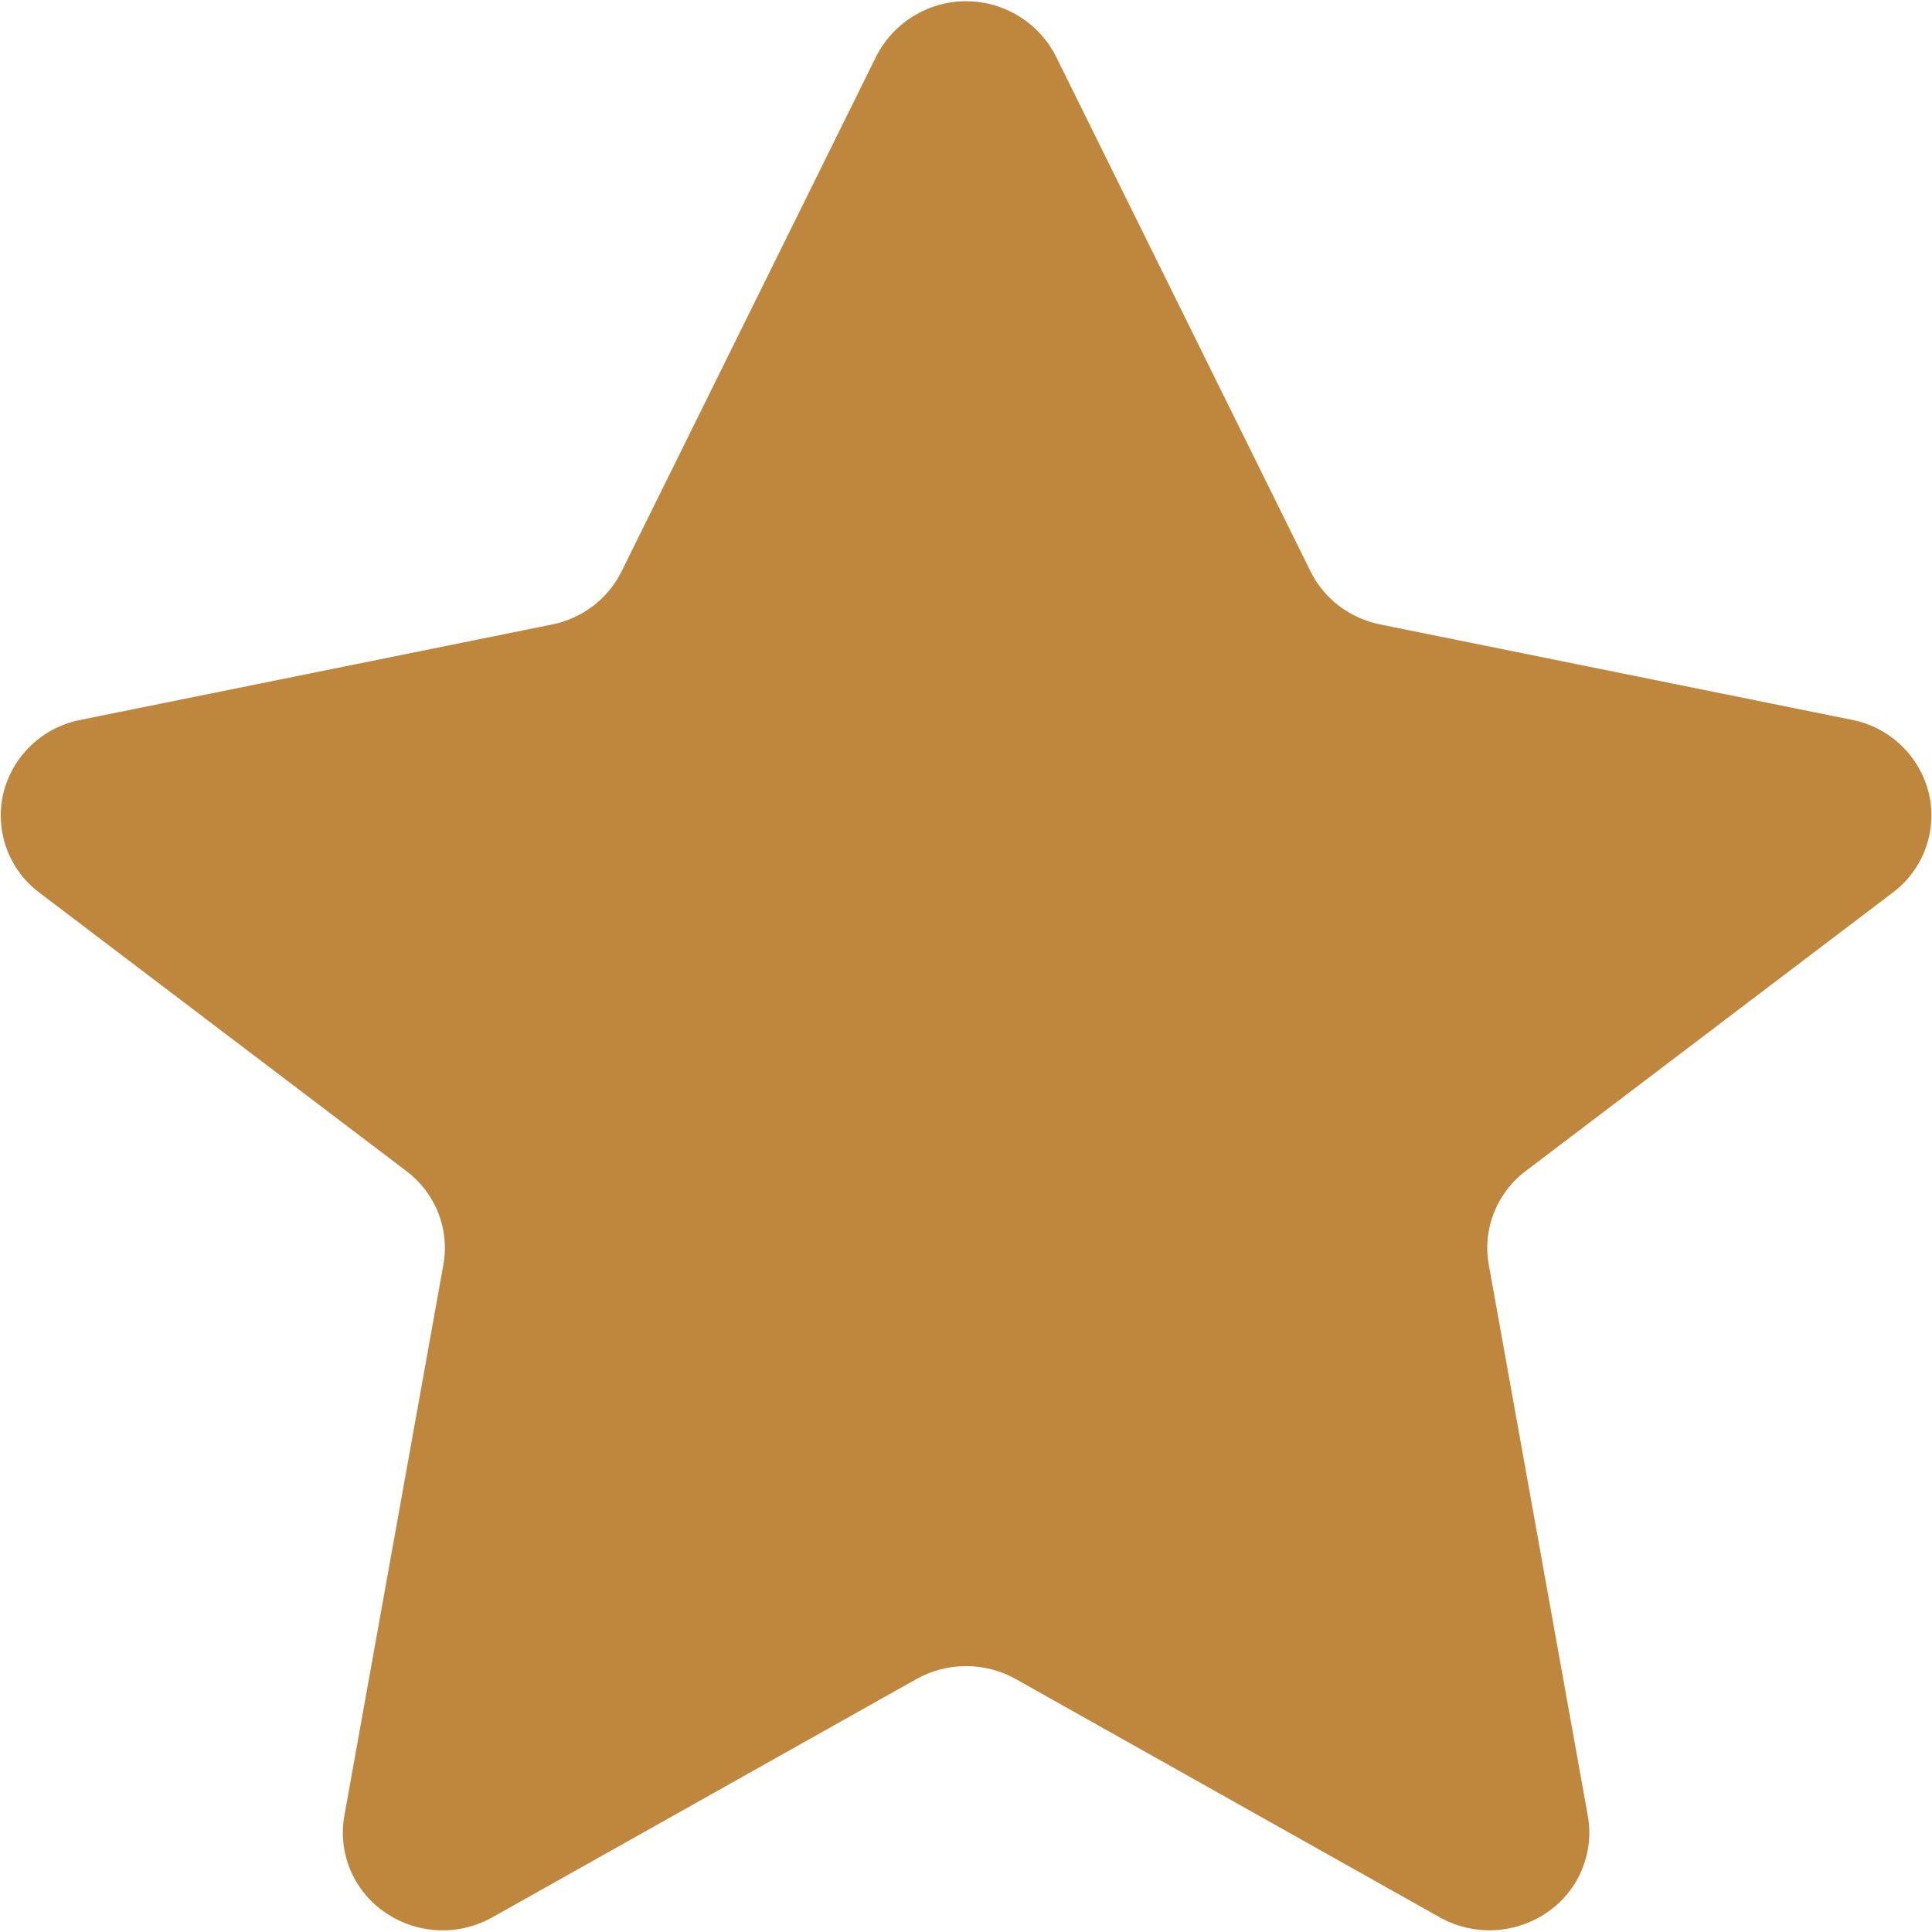
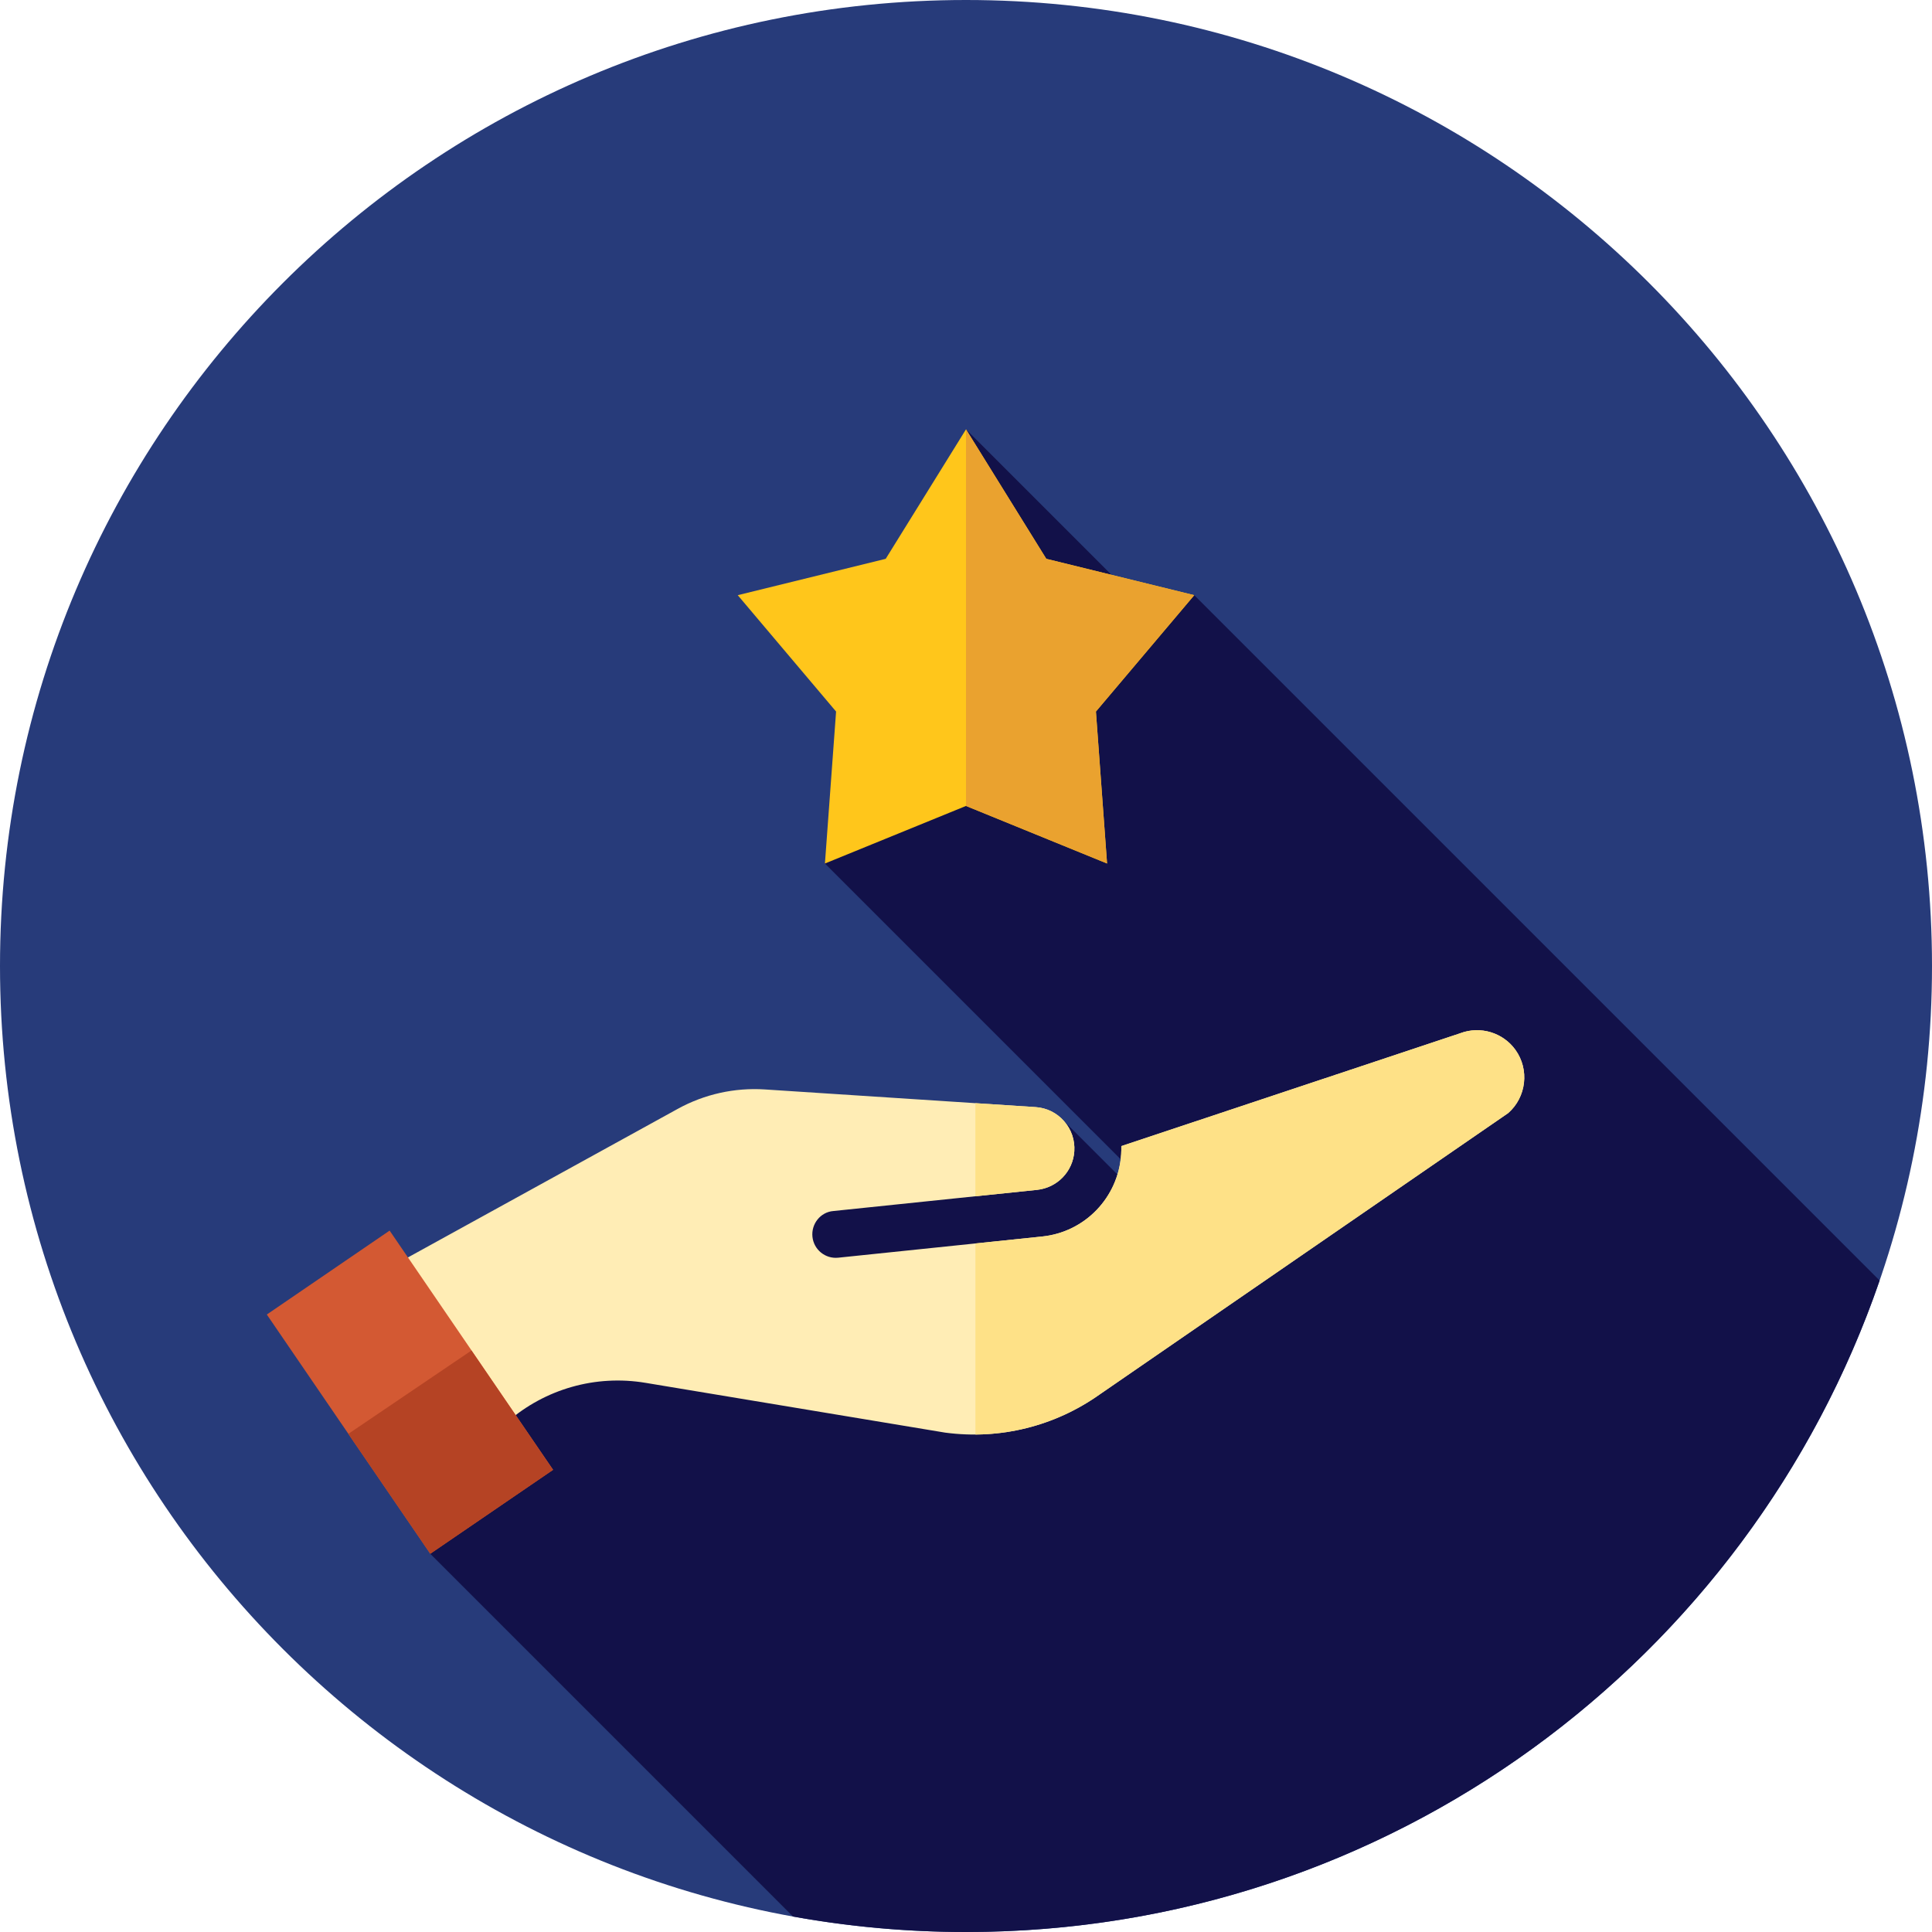
- <svg xmlns="http://www.w3.org/2000/svg" width="800px" height="800px" viewBox="0 -0.03 60.062 60.062">
-   <defs>
-     <style>
-       .cls-1 {
-         fill: #bf873e;
-         fill-rule: evenodd;
-       }
-     </style>
-   </defs>
-   <path class="cls-1" d="M670.68,227.733a3.03,3.03,0,0,0,.884,1.072,3.168,3.168,0,0,0,1.282.578l14.662,2.965a3.067,3.067,0,0,1,2.394,2.284,3,3,0,0,1-1.118,3.084l-11.408,8.654a3.01,3.01,0,0,0-.994,1.3,2.956,2.956,0,0,0-.16,1.618L679.3,266.42a3,3,0,0,1-1.275,3.01,3.166,3.166,0,0,1-3.328.146l-13.18-7.407a3.165,3.165,0,0,0-3.091,0l-13.181,7.407a3.156,3.156,0,0,1-3.327-.146,3,3,0,0,1-1.275-3.01l3.078-17.129a2.956,2.956,0,0,0-.16-1.618,3.01,3.01,0,0,0-.994-1.3l-11.408-8.654a3,3,0,0,1-1.118-3.084,3.068,3.068,0,0,1,2.393-2.284l14.66-2.965a3.141,3.141,0,0,0,1.281-.578,3.044,3.044,0,0,0,.885-1.072l7.918-16.013a3.133,3.133,0,0,1,5.587,0Z" id="rating" transform="translate(-629.938 -210)" />
+ <svg xmlns="http://www.w3.org/2000/svg" version="1.1" id="Layer_1" viewBox="0 0 512 512" xml:space="preserve">
+   <circle style="fill:#273B7A;" cx="256" cy="256" r="256" />
+   <path style="fill:#121149;" d="M498.112,339.347L316.49,157.727l-12.048,4.494L256,113.778l-26.145,75.852l-11.24,39.209  l100.397,100.397l-2.45,2.45l-34.569-34.568l-69.953,2.269h-37.064l-60.95,112.387l96.128,96.128C225.03,510.59,240.35,512,256,512  C368.202,512,463.534,439.811,498.112,339.347z" />
+   <path style="fill:#FFEDB5;" d="M401.606,278.219c-3.303-4.591-9.307-6.397-14.601-4.41c-0.076,0.029-0.152,0.055-0.228,0.081  l-89.619,29.836c0.019,0.721,0.005,1.445-0.043,2.174c-0.748,11.445-9.599,20.639-20.971,21.792l-54.01,5.61  c-3.417,0.357-6.472-2.126-6.827-5.541c-0.357-3.417,2.126-6.551,5.541-6.827l54.01-5.61c5.33-0.581,9.495-4.86,9.847-10.235  c0.191-2.934-0.772-5.766-2.712-7.975c-1.939-2.21-4.624-3.532-7.558-3.724l-71.711-4.675c-8.054-0.522-16.05,1.255-23.121,5.148  l-94.575,52.079l25.612,51.645l23.757-20.725c10.09-8.801,23.455-12.593,36.667-10.397l79.41,13.196  c14.551,1.934,29.139-1.695,41.088-10.218l108.118-74.461C404.513,290.763,405.371,283.45,401.606,278.219z" />
+   <g>
+     <path style="fill:#FEE187;" d="M274.856,315.326c5.33-0.581,9.495-4.86,9.847-10.235c0.191-2.934-0.772-5.766-2.712-7.975   c-1.939-2.21-4.624-3.532-7.558-3.724l-15.948-1.04v24.673L274.856,315.326z" />
+     <path style="fill:#FEE187;" d="M401.606,278.219c-3.303-4.591-9.307-6.397-14.601-4.41c-0.076,0.029-0.152,0.055-0.228,0.081   l-89.619,29.836c0.019,0.721,0.005,1.445-0.043,2.174c-0.748,11.445-9.599,20.639-20.971,21.792l-17.653,1.834v50.641   c11.812-0.072,23.323-3.765,33.073-10.721l108.118-74.459C404.513,290.763,405.371,283.45,401.606,278.219z" />
+   </g>
+   <polygon style="fill:#FFC61B;" points="256,113.778 277.278,148.094 316.49,157.727 290.43,188.568 293.385,228.838 256,213.583   218.615,228.838 221.57,188.568 195.51,157.727 234.722,148.094 " />
+   <polygon style="fill:#EAA22F;" points="256,113.778 277.278,148.094 316.49,157.727 290.43,188.568 293.385,228.838 256,213.583 " />
+   <rect x="88.927" y="330.54" transform="matrix(0.8256 -0.5643 0.5643 0.8256 -189.2337 125.6507)" style="fill:#D35933;" width="39.418" height="76.78" />
+   <polygon style="fill:#B54324;" points="146.568,389.529 124.947,357.897 92.307,379.997 114.026,411.772 " />
</svg>
